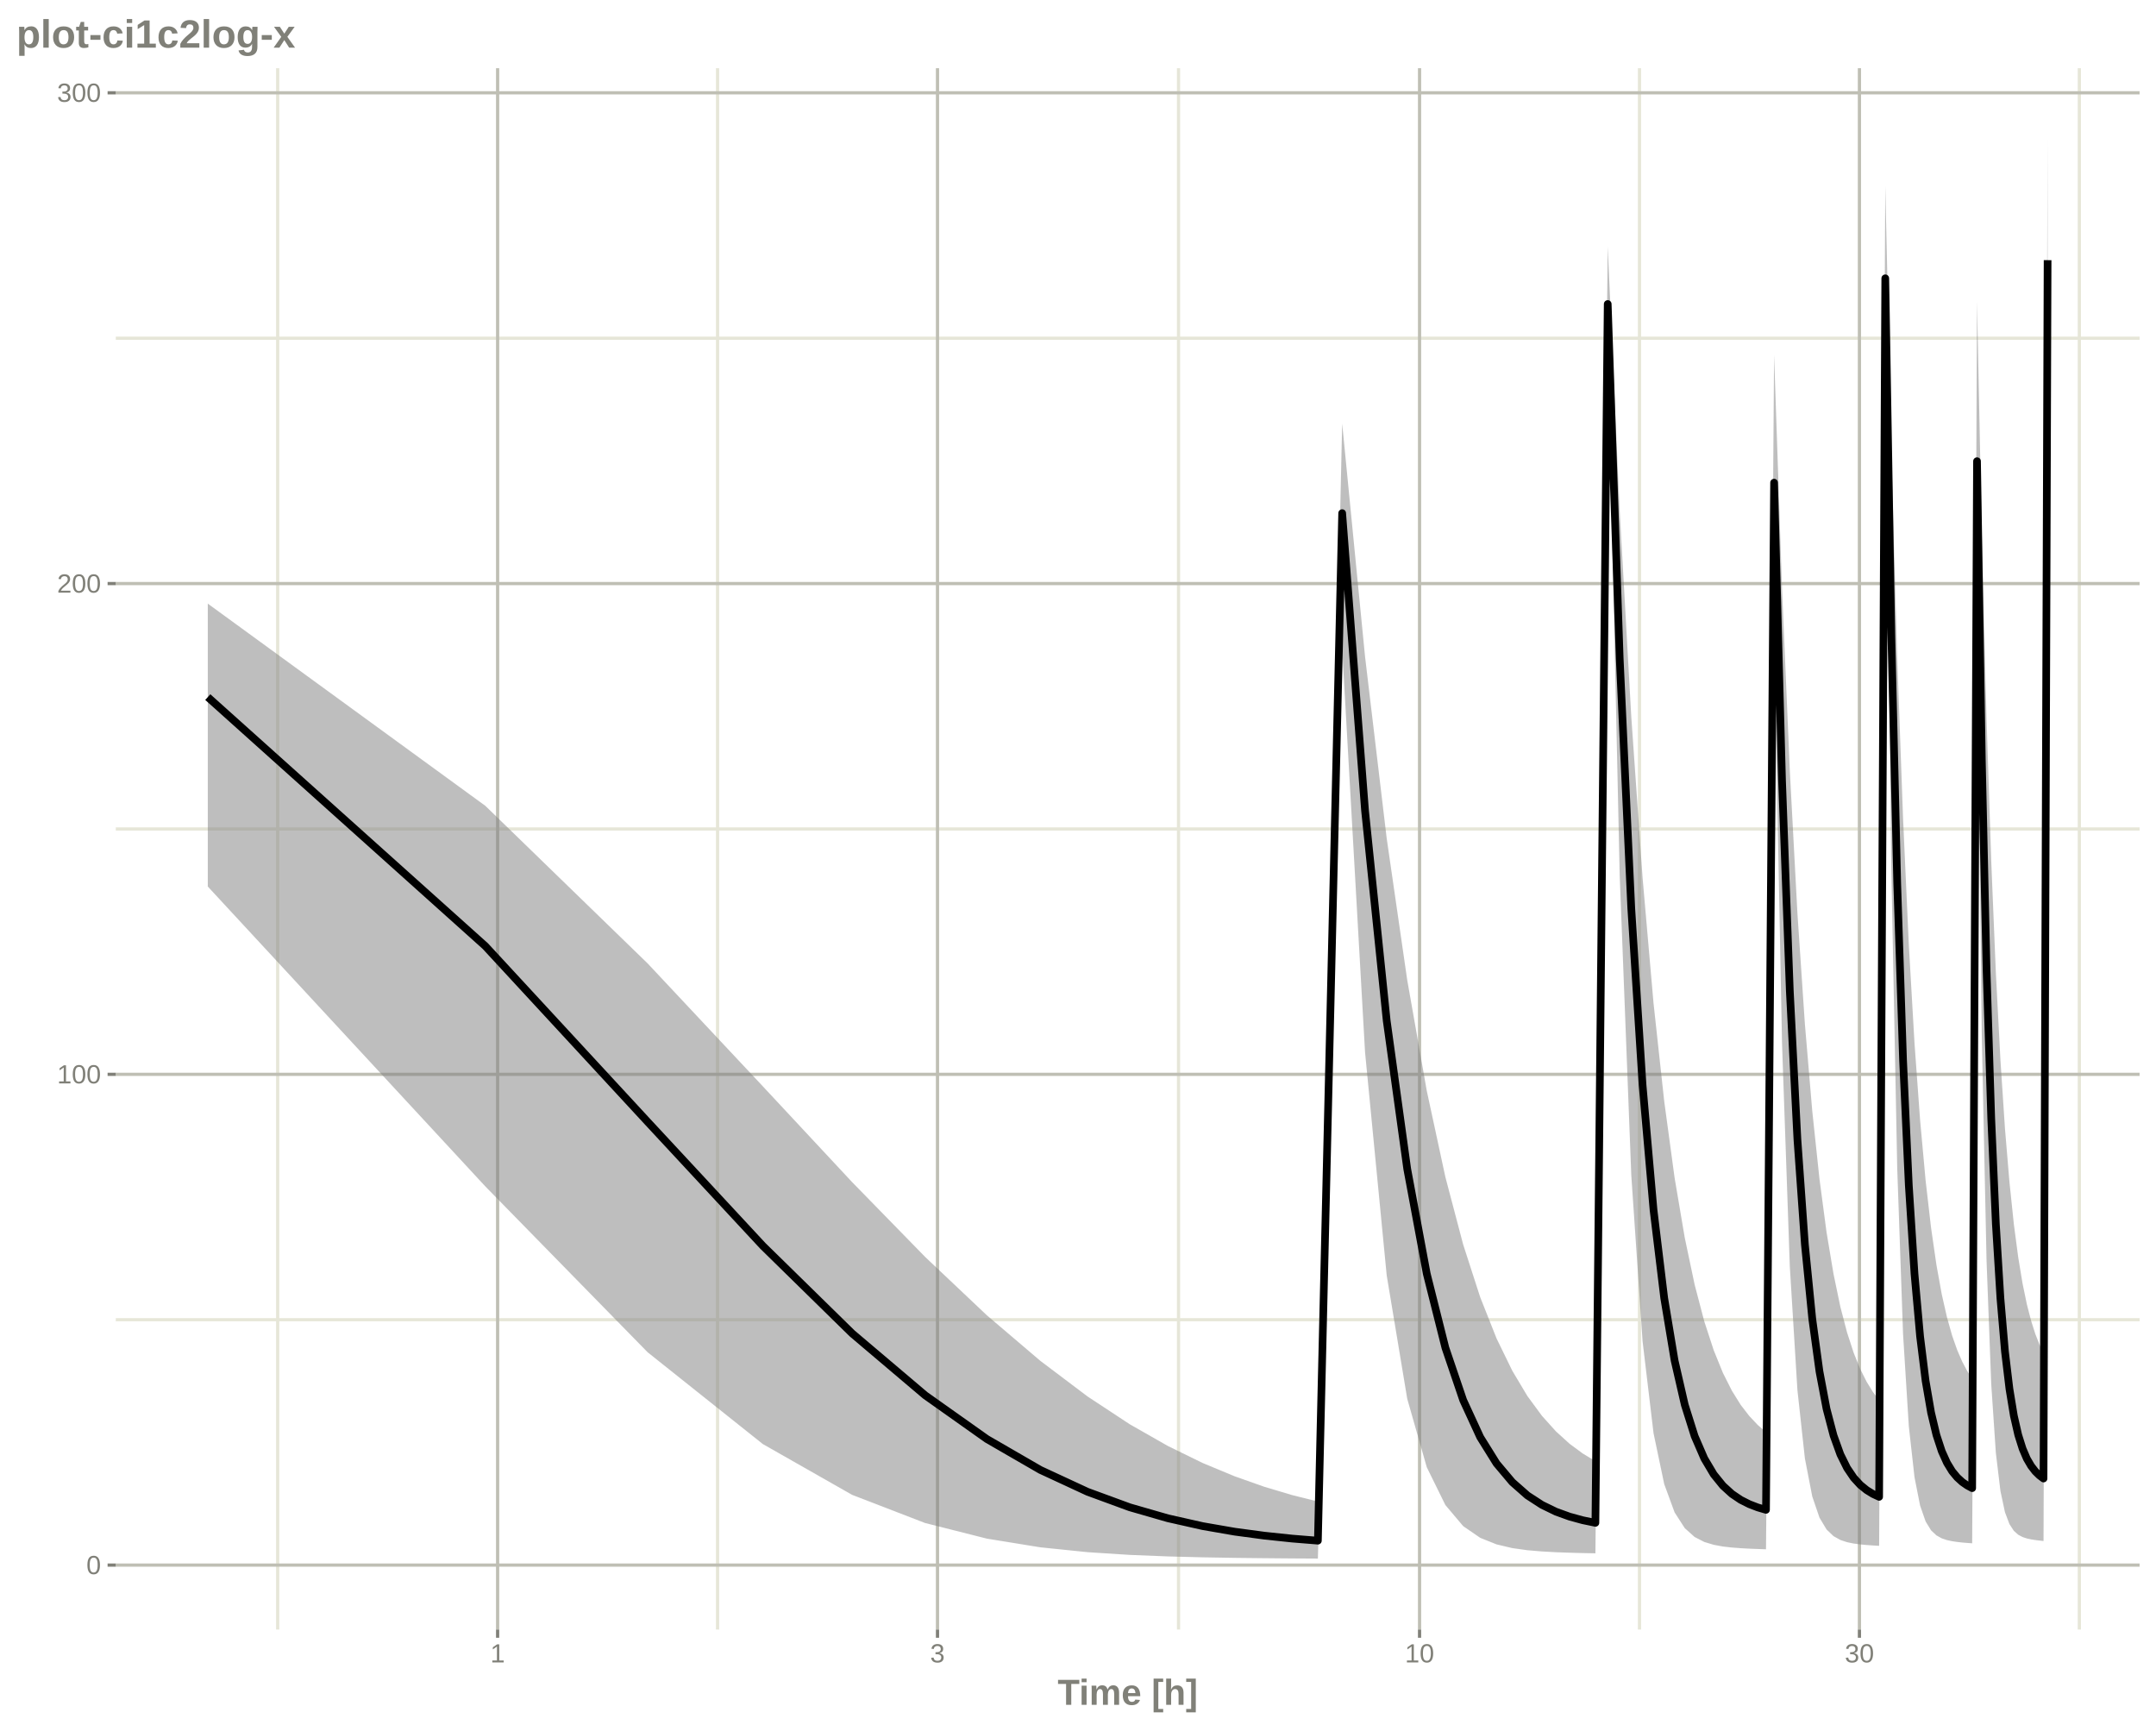
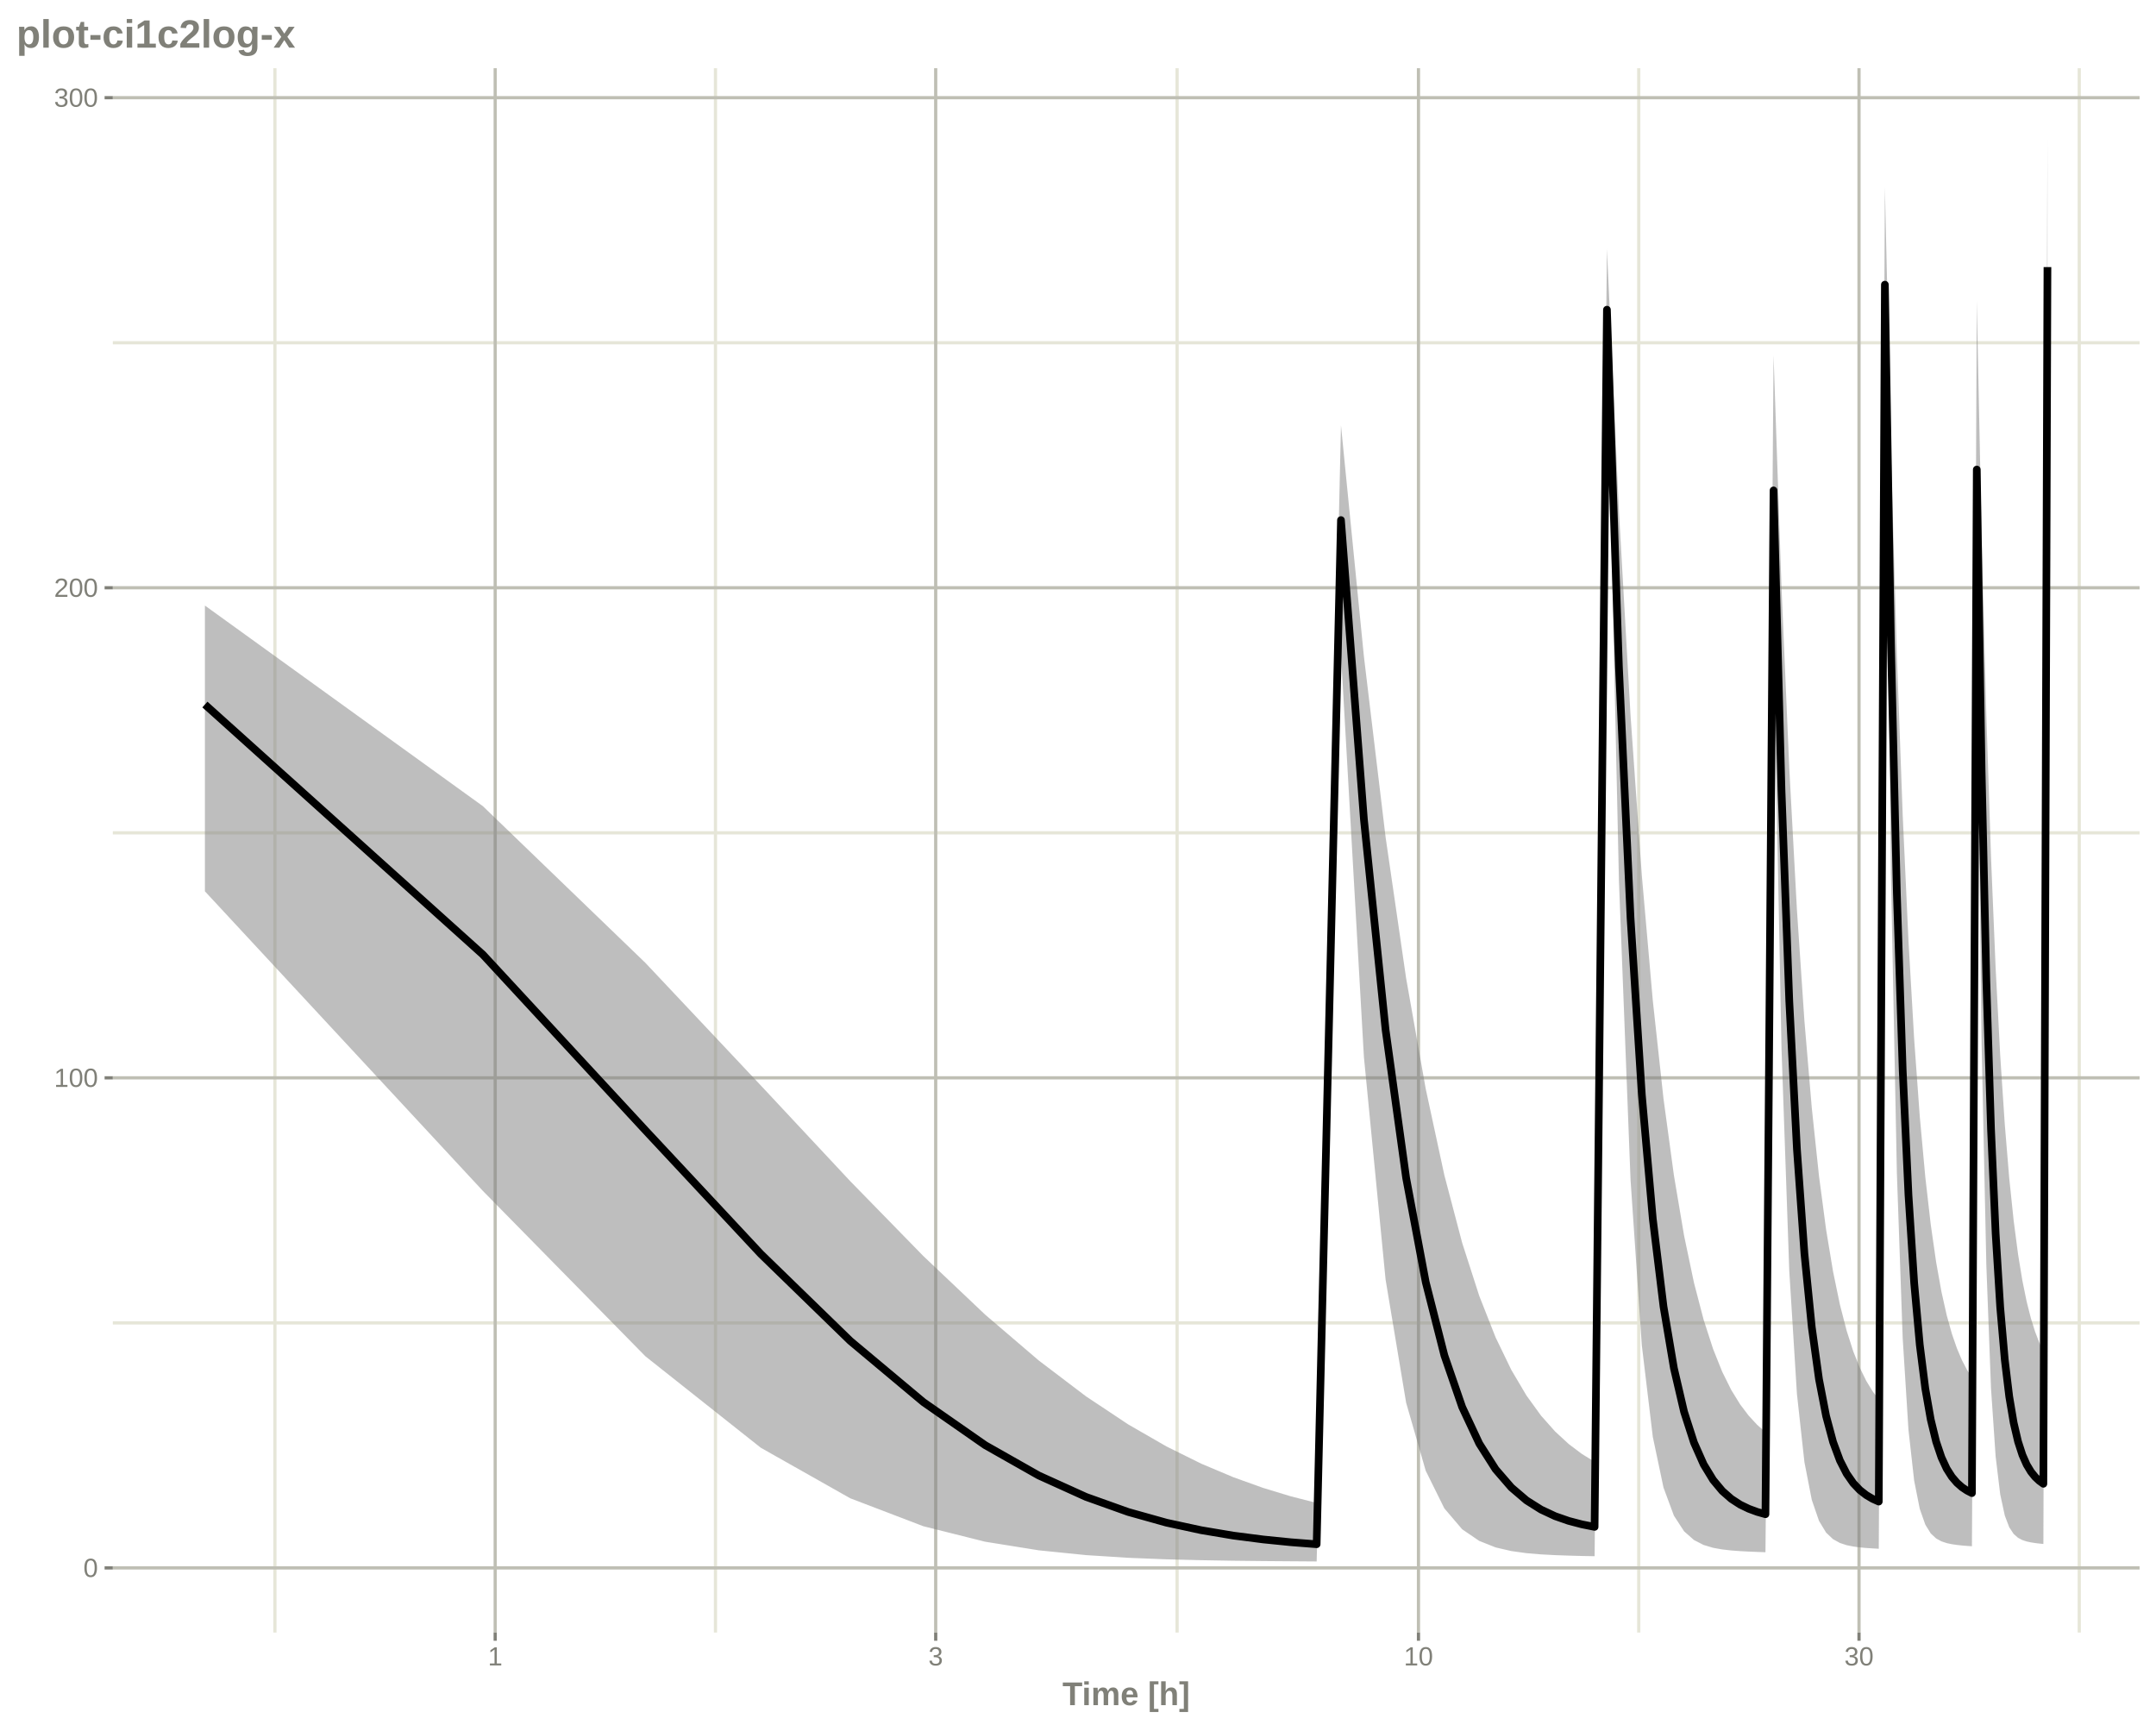
<svg xmlns="http://www.w3.org/2000/svg" viewBox="0 0 720.00 576.00">
  <defs>
    <style type="text/css">
    line, polyline, polygon, path, rect, circle {
      fill: none;
      stroke: #000000;
      stroke-linecap: round;
      stroke-linejoin: round;
      stroke-miterlimit: 10.00;
    }
  </style>
  </defs>
  <rect width="100%" height="100%" style="stroke: none; fill: #FFFFFF;" />
  <rect x="0.00" y="0.00" width="720.00" height="576.00" style="stroke-width: 1.07; stroke: #FFFFFF; fill: #FFFFFF;" />
  <defs>
-     <clipPath id="cpMzguNjd8NzE0LjUyfDU0NC4xM3wyMi43Nw==">
-       <rect x="38.67" y="22.77" width="675.85" height="521.36" />
+     <clipPath id="cpMzcuNjd8NzE0LjUyfDU0NS4xM3wyMi43Nw==">
+       <rect x="37.67" y="22.77" width="676.85" height="522.36" />
    </clipPath>
  </defs>
-   <rect x="38.67" y="22.77" width="675.85" height="521.36" style="stroke-width: 1.07; stroke: none; fill: #FFFFFF;" clip-path="url(#cpMzguNjd8NzE0LjUyfDU0NC4xM3wyMi43Nw==)" />
-   <polyline points="38.67,440.67 714.52,440.67 " style="stroke-width: 1.07; stroke: #E6E6D8; stroke-linecap: butt;" clip-path="url(#cpMzguNjd8NzE0LjUyfDU0NC4xM3wyMi43Nw==)" />
-   <polyline points="38.67,276.80 714.52,276.80 " style="stroke-width: 1.07; stroke: #E6E6D8; stroke-linecap: butt;" clip-path="url(#cpMzguNjd8NzE0LjUyfDU0NC4xM3wyMi43Nw==)" />
-   <polyline points="38.67,112.93 714.52,112.93 " style="stroke-width: 1.07; stroke: #E6E6D8; stroke-linecap: butt;" clip-path="url(#cpMzguNjd8NzE0LjUyfDU0NC4xM3wyMi43Nw==)" />
-   <polyline points="92.73,544.13 92.73,22.77 " style="stroke-width: 1.07; stroke: #E6E6D8; stroke-linecap: butt;" clip-path="url(#cpMzguNjd8NzE0LjUyfDU0NC4xM3wyMi43Nw==)" />
-   <polyline points="239.63,544.13 239.63,22.77 " style="stroke-width: 1.07; stroke: #E6E6D8; stroke-linecap: butt;" clip-path="url(#cpMzguNjd8NzE0LjUyfDU0NC4xM3wyMi43Nw==)" />
-   <polyline points="393.57,544.13 393.57,22.77 " style="stroke-width: 1.07; stroke: #E6E6D8; stroke-linecap: butt;" clip-path="url(#cpMzguNjd8NzE0LjUyfDU0NC4xM3wyMi43Nw==)" />
-   <polyline points="547.51,544.13 547.51,22.77 " style="stroke-width: 1.07; stroke: #E6E6D8; stroke-linecap: butt;" clip-path="url(#cpMzguNjd8NzE0LjUyfDU0NC4xM3wyMi43Nw==)" />
-   <polyline points="694.40,544.13 694.40,22.77 " style="stroke-width: 1.07; stroke: #E6E6D8; stroke-linecap: butt;" clip-path="url(#cpMzguNjd8NzE0LjUyfDU0NC4xM3wyMi43Nw==)" />
-   <polyline points="38.67,522.61 714.52,522.61 " style="stroke-width: 1.07; stroke: #BFBFB4; stroke-linecap: butt;" clip-path="url(#cpMzguNjd8NzE0LjUyfDU0NC4xM3wyMi43Nw==)" />
-   <polyline points="38.67,358.74 714.52,358.74 " style="stroke-width: 1.07; stroke: #BFBFB4; stroke-linecap: butt;" clip-path="url(#cpMzguNjd8NzE0LjUyfDU0NC4xM3wyMi43Nw==)" />
-   <polyline points="38.67,194.86 714.52,194.86 " style="stroke-width: 1.07; stroke: #BFBFB4; stroke-linecap: butt;" clip-path="url(#cpMzguNjd8NzE0LjUyfDU0NC4xM3wyMi43Nw==)" />
-   <polyline points="38.67,30.99 714.52,30.99 " style="stroke-width: 1.07; stroke: #BFBFB4; stroke-linecap: butt;" clip-path="url(#cpMzguNjd8NzE0LjUyfDU0NC4xM3wyMi43Nw==)" />
-   <polyline points="166.18,544.13 166.18,22.77 " style="stroke-width: 1.07; stroke: #BFBFB4; stroke-linecap: butt;" clip-path="url(#cpMzguNjd8NzE0LjUyfDU0NC4xM3wyMi43Nw==)" />
-   <polyline points="313.08,544.13 313.08,22.77 " style="stroke-width: 1.07; stroke: #BFBFB4; stroke-linecap: butt;" clip-path="url(#cpMzguNjd8NzE0LjUyfDU0NC4xM3wyMi43Nw==)" />
-   <polyline points="474.06,544.13 474.06,22.77 " style="stroke-width: 1.07; stroke: #BFBFB4; stroke-linecap: butt;" clip-path="url(#cpMzguNjd8NzE0LjUyfDU0NC4xM3wyMi43Nw==)" />
-   <polyline points="620.96,544.13 620.96,22.77 " style="stroke-width: 1.07; stroke: #BFBFB4; stroke-linecap: butt;" clip-path="url(#cpMzguNjd8NzE0LjUyfDU0NC4xM3wyMi43Nw==)" />
-   <polygon points="69.39,201.56 162.07,269.07 216.28,321.70 254.75,362.74 284.58,394.74 308.96,419.71 329.57,439.20 347.43,454.41 363.18,466.29 377.27,475.57 390.01,482.83 401.64,488.52 412.35,492.97 422.26,496.47 431.48,499.22 440.11,501.38 448.22,141.44 455.86,219.25 463.09,279.94 469.95,327.28 476.47,364.22 482.69,393.05 488.63,415.57 494.32,433.17 499.78,446.93 505.03,457.71 510.07,466.15 514.94,472.77 519.63,477.98 524.16,482.09 528.54,485.33 532.79,487.91 536.90,82.31 540.90,170.55 544.77,239.38 548.54,293.08 552.20,335.00 555.77,367.74 559.24,393.32 562.63,413.32 565.93,428.97 569.15,441.24 572.30,450.87 575.37,458.43 578.38,464.40 581.31,469.11 584.19,472.84 587.00,475.82 589.76,478.20 592.46,118.46 595.11,196.47 597.71,257.35 600.25,304.88 602.75,342.00 605.21,371.01 607.62,393.71 609.98,411.48 612.31,425.42 614.59,436.36 616.84,444.97 619.05,451.76 621.23,457.13 623.37,461.40 625.47,464.81 627.54,467.54 629.59,62.10 631.60,150.50 633.58,219.48 635.53,273.34 637.45,315.41 639.35,348.30 641.22,374.03 643.06,394.18 644.88,409.98 646.68,422.40 648.45,432.17 650.20,439.88 651.92,445.99 653.63,450.84 655.31,454.72 656.97,457.83 658.61,460.35 660.23,100.75 661.83,178.90 663.41,239.92 664.98,287.58 666.52,324.84 668.05,353.98 669.56,376.81 671.06,394.71 672.53,408.78 673.99,419.85 675.44,428.59 676.87,435.51 678.29,441.01 679.69,445.40 681.07,448.93 682.44,451.78 683.80,46.47 683.80,107.04 682.44,514.56 681.07,514.41 679.69,514.24 678.29,514.02 676.87,513.71 675.44,513.24 673.99,512.47 672.53,511.17 671.06,508.92 669.56,504.95 668.05,497.86 666.52,485.14 664.98,462.25 663.41,420.95 661.83,346.38 660.23,211.63 658.61,515.33 656.97,515.21 655.31,515.07 653.63,514.88 651.92,514.63 650.20,514.26 648.45,513.67 646.68,512.69 644.88,511.00 643.06,508.02 641.22,502.73 639.35,493.25 637.45,476.20 635.53,445.47 633.58,390.00 631.60,289.77 629.59,108.63 627.54,516.17 625.47,516.05 623.37,515.90 621.23,515.70 619.05,515.41 616.84,514.96 614.59,514.21 612.31,512.94 609.98,510.71 607.62,506.76 605.21,499.70 602.75,487.01 600.25,464.14 597.71,422.87 595.11,348.32 592.46,213.60 589.76,517.33 587.00,517.23 584.19,517.12 581.31,516.96 578.38,516.74 575.37,516.40 572.30,515.83 569.15,514.88 565.93,513.22 562.63,510.27 559.24,505.01 555.77,495.56 552.20,478.55 548.54,447.85 544.77,392.40 540.90,292.21 536.90,111.10 532.79,518.67 528.54,518.59 524.16,518.47 519.63,518.31 514.94,518.05 510.07,517.64 505.03,516.93 499.78,515.69 494.32,513.50 488.63,509.59 482.69,502.56 476.47,489.91 469.95,467.08 463.09,425.85 455.86,351.34 448.22,216.67 440.11,520.43 431.48,520.38 422.26,520.30 412.35,520.19 401.64,520.01 390.01,519.71 377.27,519.20 363.18,518.29 347.43,516.67 329.57,513.77 308.96,508.56 284.58,499.16 254.75,482.19 216.28,451.54 162.07,396.15 69.39,296.02 " style="stroke-width: 0.00; stroke: none; fill: #7F7F7F; fill-opacity: 0.50;" clip-path="url(#cpMzguNjd8NzE0LjUyfDU0NC4xM3wyMi43Nw==)" />
-   <polyline points="69.39,201.56 162.07,269.07 216.28,321.70 254.75,362.74 284.58,394.74 308.96,419.71 329.57,439.20 347.43,454.41 363.18,466.29 377.27,475.57 390.01,482.83 401.64,488.52 412.35,492.97 422.26,496.47 431.48,499.22 440.11,501.38 448.22,141.44 455.86,219.25 463.09,279.94 469.95,327.28 476.47,364.22 482.69,393.05 488.63,415.57 494.32,433.17 499.78,446.93 505.03,457.71 510.07,466.15 514.94,472.77 519.63,477.98 524.16,482.09 528.54,485.33 532.79,487.91 536.90,82.31 540.90,170.55 544.77,239.38 548.54,293.08 552.20,335.00 555.77,367.74 559.24,393.32 562.63,413.32 565.93,428.97 569.15,441.24 572.30,450.87 575.37,458.43 578.38,464.40 581.31,469.11 584.19,472.84 587.00,475.82 589.76,478.20 592.46,118.46 595.11,196.47 597.71,257.35 600.25,304.88 602.75,342.00 605.21,371.01 607.62,393.71 609.98,411.48 612.31,425.42 614.59,436.36 616.84,444.97 619.05,451.76 621.23,457.13 623.37,461.40 625.47,464.81 627.54,467.54 629.59,62.10 631.60,150.50 633.58,219.48 635.53,273.34 637.45,315.41 639.35,348.30 641.22,374.03 643.06,394.18 644.88,409.98 646.68,422.40 648.45,432.17 650.20,439.88 651.92,445.99 653.63,450.84 655.31,454.72 656.97,457.83 658.61,460.35 660.23,100.75 661.83,178.90 663.41,239.92 664.98,287.58 666.52,324.84 668.05,353.98 669.56,376.81 671.06,394.71 672.53,408.78 673.99,419.85 675.44,428.59 676.87,435.51 678.29,441.01 679.69,445.40 681.07,448.93 682.44,451.78 683.80,46.47 " style="stroke-width: 1.07; stroke: none;" clip-path="url(#cpMzguNjd8NzE0LjUyfDU0NC4xM3wyMi43Nw==)" />
-   <polyline points="683.80,107.04 682.44,514.56 681.07,514.41 679.69,514.24 678.29,514.02 676.87,513.71 675.44,513.24 673.99,512.47 672.53,511.17 671.06,508.92 669.56,504.95 668.05,497.86 666.52,485.14 664.98,462.25 663.41,420.95 661.83,346.38 660.23,211.63 658.61,515.33 656.97,515.21 655.31,515.07 653.63,514.88 651.92,514.63 650.20,514.26 648.45,513.67 646.68,512.69 644.88,511.00 643.06,508.02 641.22,502.73 639.35,493.25 637.45,476.20 635.53,445.47 633.58,390.00 631.60,289.77 629.59,108.63 627.54,516.17 625.47,516.05 623.37,515.90 621.23,515.70 619.05,515.41 616.84,514.96 614.59,514.21 612.31,512.94 609.98,510.71 607.62,506.76 605.21,499.70 602.75,487.01 600.25,464.14 597.71,422.87 595.11,348.32 592.46,213.60 589.76,517.33 587.00,517.23 584.19,517.12 581.31,516.96 578.38,516.74 575.37,516.40 572.30,515.83 569.15,514.88 565.93,513.22 562.63,510.27 559.24,505.01 555.77,495.56 552.20,478.55 548.54,447.85 544.77,392.40 540.90,292.21 536.90,111.10 532.79,518.67 528.54,518.59 524.16,518.47 519.63,518.31 514.94,518.05 510.07,517.64 505.03,516.93 499.78,515.69 494.32,513.50 488.63,509.59 482.69,502.56 476.47,489.91 469.95,467.08 463.09,425.85 455.86,351.34 448.22,216.67 440.11,520.43 431.48,520.38 422.26,520.30 412.35,520.19 401.64,520.01 390.01,519.71 377.27,519.20 363.18,518.29 347.43,516.67 329.57,513.77 308.96,508.56 284.58,499.16 254.75,482.19 216.28,451.54 162.07,396.15 69.39,296.02 " style="stroke-width: 1.07; stroke: none;" clip-path="url(#cpMzguNjd8NzE0LjUyfDU0NC4xM3wyMi43Nw==)" />
-   <polyline points="69.39,232.77 162.07,315.91 216.28,374.59 254.75,416.01 284.58,445.25 308.96,465.91 329.57,480.51 347.43,490.83 363.18,498.13 377.27,503.30 390.01,506.97 401.64,509.59 412.35,511.45 422.26,512.78 431.48,513.75 440.11,514.45 448.22,171.34 455.86,270.68 463.09,340.82 469.95,390.34 476.47,425.32 482.69,450.04 488.63,467.53 494.32,479.90 499.78,488.67 505.03,494.90 510.07,499.34 514.94,502.50 519.63,504.78 524.16,506.42 528.54,507.62 532.79,508.50 536.90,101.51 540.90,219.82 544.77,303.35 548.54,362.34 552.20,404.02 555.77,433.48 559.24,454.32 562.63,469.08 565.93,479.56 569.15,487.00 572.30,492.31 575.37,496.10 578.38,498.84 581.31,500.82 584.19,502.27 587.00,503.35 589.76,504.16 592.46,161.16 595.11,260.62 597.71,330.86 600.25,380.48 602.75,415.57 605.21,440.39 607.62,457.98 609.98,470.46 612.31,479.33 614.59,485.65 616.84,490.19 619.05,493.45 621.23,495.82 623.37,497.56 625.47,498.85 627.54,499.82 629.59,92.93 631.60,211.32 633.58,294.94 635.53,354.02 637.45,395.79 639.35,425.33 641.22,446.26 643.06,461.11 644.88,471.67 646.68,479.19 648.45,484.58 650.20,488.46 651.92,491.28 653.63,493.34 655.31,494.87 656.97,496.02 658.61,496.91 660.23,153.99 661.83,253.52 663.41,323.83 664.98,373.54 666.52,408.70 668.05,433.59 669.56,451.25 671.06,463.80 672.53,472.74 673.99,479.13 675.44,483.73 676.87,487.07 678.29,489.50 679.69,491.31 681.07,492.66 682.44,493.70 683.80,86.87 " style="stroke-width: 2.56; stroke-linecap: butt;" clip-path="url(#cpMzguNjd8NzE0LjUyfDU0NC4xM3wyMi43Nw==)" />
+   <rect x="37.67" y="22.77" width="676.85" height="522.36" style="stroke-width: 1.07; stroke: none; fill: #FFFFFF;" clip-path="url(#cpMzcuNjd8NzE0LjUyfDU0NS4xM3wyMi43Nw==)" />
+   <polyline points="37.67,441.73 714.52,441.73 " style="stroke-width: 1.07; stroke: #E6E6D8; stroke-linecap: butt;" clip-path="url(#cpMzcuNjd8NzE0LjUyfDU0NS4xM3wyMi43Nw==)" />
+   <polyline points="37.67,278.09 714.52,278.09 " style="stroke-width: 1.07; stroke: #E6E6D8; stroke-linecap: butt;" clip-path="url(#cpMzcuNjd8NzE0LjUyfDU0NS4xM3wyMi43Nw==)" />
+   <polyline points="37.67,114.45 714.52,114.45 " style="stroke-width: 1.07; stroke: #E6E6D8; stroke-linecap: butt;" clip-path="url(#cpMzcuNjd8NzE0LjUyfDU0NS4xM3wyMi43Nw==)" />
+   <polyline points="91.81,545.13 91.81,22.77 " style="stroke-width: 1.07; stroke: #E6E6D8; stroke-linecap: butt;" clip-path="url(#cpMzcuNjd8NzE0LjUyfDU0NS4xM3wyMi43Nw==)" />
+   <polyline points="238.93,545.13 238.93,22.77 " style="stroke-width: 1.07; stroke: #E6E6D8; stroke-linecap: butt;" clip-path="url(#cpMzcuNjd8NzE0LjUyfDU0NS4xM3wyMi43Nw==)" />
+   <polyline points="393.09,545.13 393.09,22.77 " style="stroke-width: 1.07; stroke: #E6E6D8; stroke-linecap: butt;" clip-path="url(#cpMzcuNjd8NzE0LjUyfDU0NS4xM3wyMi43Nw==)" />
+   <polyline points="547.26,545.13 547.26,22.77 " style="stroke-width: 1.07; stroke: #E6E6D8; stroke-linecap: butt;" clip-path="url(#cpMzcuNjd8NzE0LjUyfDU0NS4xM3wyMi43Nw==)" />
+   <polyline points="694.37,545.13 694.37,22.77 " style="stroke-width: 1.07; stroke: #E6E6D8; stroke-linecap: butt;" clip-path="url(#cpMzcuNjd8NzE0LjUyfDU0NS4xM3wyMi43Nw==)" />
+   <polyline points="37.67,523.55 714.52,523.55 " style="stroke-width: 1.07; stroke: #BFBFB4; stroke-linecap: butt;" clip-path="url(#cpMzcuNjd8NzE0LjUyfDU0NS4xM3wyMi43Nw==)" />
+   <polyline points="37.67,359.91 714.52,359.91 " style="stroke-width: 1.07; stroke: #BFBFB4; stroke-linecap: butt;" clip-path="url(#cpMzcuNjd8NzE0LjUyfDU0NS4xM3wyMi43Nw==)" />
+   <polyline points="37.67,196.27 714.52,196.27 " style="stroke-width: 1.07; stroke: #BFBFB4; stroke-linecap: butt;" clip-path="url(#cpMzcuNjd8NzE0LjUyfDU0NS4xM3wyMi43Nw==)" />
+   <polyline points="37.67,32.62 714.52,32.62 " style="stroke-width: 1.07; stroke: #BFBFB4; stroke-linecap: butt;" clip-path="url(#cpMzcuNjd8NzE0LjUyfDU0NS4xM3wyMi43Nw==)" />
+   <polyline points="165.37,545.13 165.37,22.77 " style="stroke-width: 1.07; stroke: #BFBFB4; stroke-linecap: butt;" clip-path="url(#cpMzcuNjd8NzE0LjUyfDU0NS4xM3wyMi43Nw==)" />
+   <polyline points="312.48,545.13 312.48,22.77 " style="stroke-width: 1.07; stroke: #BFBFB4; stroke-linecap: butt;" clip-path="url(#cpMzcuNjd8NzE0LjUyfDU0NS4xM3wyMi43Nw==)" />
+   <polyline points="473.70,545.13 473.70,22.77 " style="stroke-width: 1.07; stroke: #BFBFB4; stroke-linecap: butt;" clip-path="url(#cpMzcuNjd8NzE0LjUyfDU0NS4xM3wyMi43Nw==)" />
+   <polyline points="620.82,545.13 620.82,22.77 " style="stroke-width: 1.07; stroke: #BFBFB4; stroke-linecap: butt;" clip-path="url(#cpMzcuNjd8NzE0LjUyfDU0NS4xM3wyMi43Nw==)" />
+   <polygon points="68.43,202.20 161.25,269.18 215.55,321.53 254.07,362.44 283.95,394.42 308.36,419.42 329.00,438.98 346.89,454.28 362.66,466.25 376.77,475.63 389.53,482.98 401.18,488.75 411.90,493.27 421.82,496.83 431.06,499.64 439.70,501.85 447.82,142.03 455.48,219.20 462.72,279.52 469.58,326.68 476.12,363.57 482.35,392.43 488.30,415.02 494.00,432.71 499.46,446.57 504.72,457.45 509.77,465.99 514.64,472.71 519.34,478.00 523.88,482.18 528.27,485.49 532.52,488.11 536.64,83.14 540.64,170.54 544.52,238.88 548.29,292.32 551.96,334.14 555.53,366.87 559.01,392.50 562.40,412.58 565.71,428.34 568.94,440.71 572.09,450.44 575.16,458.10 578.17,464.15 581.12,468.94 584.00,472.74 586.82,475.78 589.58,478.21 592.28,118.60 594.93,195.97 597.53,256.48 600.09,303.83 602.59,340.91 605.05,369.95 607.46,392.72 609.83,410.59 612.16,424.62 614.45,435.67 616.70,444.38 618.91,451.27 621.09,456.72 623.23,461.07 625.34,464.54 627.42,467.33 629.46,62.51 631.47,150.07 633.46,218.57 635.41,272.17 637.34,314.14 639.24,347.02 641.11,372.80 642.96,393.04 644.78,408.94 646.58,421.46 648.35,431.34 650.10,439.15 651.83,445.35 653.54,450.28 655.22,454.23 656.88,457.40 658.53,459.97 660.15,100.50 661.75,178.01 663.34,238.66 664.90,286.15 666.45,323.36 667.98,352.54 669.50,375.44 670.99,393.44 672.47,407.61 673.93,418.79 675.38,427.63 676.81,434.64 678.23,440.23 679.63,444.69 681.02,448.29 682.39,451.20 683.75,46.52 683.75,108.61 682.39,515.55 681.02,515.41 679.63,515.24 678.23,515.02 676.81,514.72 675.38,514.25 673.93,513.49 672.47,512.21 670.99,509.98 669.50,506.04 667.98,499.01 666.45,486.37 664.90,463.58 663.34,422.42 661.75,347.98 660.15,213.28 658.53,516.32 656.88,516.20 655.22,516.06 653.54,515.88 651.83,515.63 650.10,515.26 648.35,514.68 646.58,513.71 644.78,512.04 642.96,509.09 641.11,503.84 639.24,494.43 637.34,477.47 635.41,446.87 633.46,391.53 631.47,291.42 629.46,110.19 627.42,517.15 625.34,517.03 623.23,516.89 621.09,516.69 618.91,516.40 616.70,515.96 614.45,515.22 612.16,513.96 609.83,511.76 607.46,507.84 605.05,500.83 602.59,488.22 600.09,465.46 597.53,424.32 594.93,349.91 592.28,215.23 589.58,518.31 586.82,518.21 584.00,518.09 581.12,517.94 578.17,517.72 575.16,517.38 572.09,516.83 568.94,515.89 565.71,514.24 562.40,511.32 559.01,506.11 555.53,496.72 551.96,479.80 548.29,449.22 544.52,393.92 540.64,293.84 536.64,112.64 532.52,519.64 528.27,519.56 523.88,519.44 519.34,519.28 514.64,519.03 509.77,518.62 504.72,517.92 499.46,516.70 494.00,514.53 488.30,510.65 482.35,503.68 476.12,491.10 469.58,468.38 462.72,427.28 455.48,352.91 447.82,218.28 439.70,521.39 431.06,521.33 421.82,521.26 411.90,521.15 401.18,520.97 389.53,520.68 376.77,520.17 362.66,519.27 346.89,517.67 329.00,514.80 308.36,509.63 283.95,500.30 254.07,483.42 215.55,452.90 161.25,397.65 68.43,297.62 " style="stroke-width: 0.00; stroke: none; fill: #7F7F7F; fill-opacity: 0.50;" clip-path="url(#cpMzcuNjd8NzE0LjUyfDU0NS4xM3wyMi43Nw==)" />
+   <polyline points="68.43,202.20 161.25,269.18 215.55,321.53 254.07,362.44 283.95,394.42 308.36,419.42 329.00,438.98 346.89,454.28 362.66,466.25 376.77,475.63 389.53,482.98 401.18,488.75 411.90,493.27 421.82,496.83 431.06,499.64 439.70,501.85 447.82,142.03 455.48,219.20 462.72,279.52 469.58,326.68 476.12,363.57 482.35,392.43 488.30,415.02 494.00,432.71 499.46,446.57 504.72,457.45 509.77,465.99 514.64,472.71 519.34,478.00 523.88,482.18 528.27,485.49 532.52,488.11 536.64,83.14 540.64,170.54 544.52,238.88 548.29,292.32 551.96,334.14 555.53,366.87 559.01,392.50 562.40,412.58 565.71,428.34 568.94,440.71 572.09,450.44 575.16,458.10 578.17,464.15 581.12,468.94 584.00,472.74 586.82,475.78 589.58,478.21 592.28,118.60 594.93,195.97 597.53,256.48 600.09,303.83 602.59,340.91 605.05,369.95 607.46,392.72 609.83,410.59 612.16,424.62 614.45,435.67 616.70,444.38 618.91,451.27 621.09,456.72 623.23,461.07 625.34,464.54 627.42,467.33 629.46,62.51 631.47,150.07 633.46,218.57 635.41,272.17 637.34,314.14 639.24,347.02 641.11,372.80 642.96,393.04 644.78,408.94 646.58,421.46 648.35,431.34 650.10,439.15 651.83,445.35 653.54,450.28 655.22,454.23 656.88,457.40 658.53,459.97 660.15,100.50 661.75,178.01 663.34,238.66 664.90,286.15 666.45,323.36 667.98,352.54 669.50,375.44 670.99,393.44 672.47,407.61 673.93,418.79 675.38,427.63 676.81,434.64 678.23,440.23 679.63,444.69 681.02,448.29 682.39,451.20 683.75,46.52 " style="stroke-width: 1.07; stroke: none;" clip-path="url(#cpMzcuNjd8NzE0LjUyfDU0NS4xM3wyMi43Nw==)" />
+   <polyline points="683.75,108.61 682.39,515.55 681.02,515.41 679.63,515.24 678.23,515.02 676.81,514.72 675.38,514.25 673.93,513.49 672.47,512.21 670.99,509.98 669.50,506.04 667.98,499.01 666.45,486.37 664.90,463.58 663.34,422.42 661.75,347.98 660.15,213.28 658.53,516.32 656.88,516.20 655.22,516.06 653.54,515.88 651.83,515.63 650.10,515.26 648.35,514.68 646.58,513.71 644.78,512.04 642.96,509.09 641.11,503.84 639.24,494.43 637.34,477.47 635.41,446.87 633.46,391.53 631.47,291.42 629.46,110.19 627.42,517.15 625.34,517.03 623.23,516.89 621.09,516.69 618.91,516.40 616.70,515.96 614.45,515.22 612.16,513.96 609.83,511.76 607.46,507.84 605.05,500.83 602.59,488.22 600.09,465.46 597.53,424.32 594.93,349.91 592.28,215.23 589.58,518.31 586.82,518.21 584.00,518.09 581.12,517.94 578.17,517.72 575.16,517.38 572.09,516.83 568.94,515.89 565.71,514.24 562.40,511.32 559.01,506.11 555.53,496.72 551.96,479.80 548.29,449.22 544.52,393.92 540.64,293.84 536.64,112.64 532.52,519.64 528.27,519.56 523.88,519.44 519.34,519.28 514.64,519.03 509.77,518.62 504.72,517.92 499.46,516.70 494.00,514.53 488.30,510.65 482.35,503.68 476.12,491.10 469.58,468.38 462.72,427.28 455.48,352.91 447.82,218.28 439.70,521.39 431.06,521.33 421.82,521.26 411.90,521.15 401.18,520.97 389.53,520.68 376.77,520.17 362.66,519.27 346.89,517.67 329.00,514.80 308.36,509.63 283.95,500.30 254.07,483.42 215.55,452.90 161.25,397.65 68.43,297.62 " style="stroke-width: 1.07; stroke: none;" clip-path="url(#cpMzcuNjd8NzE0LjUyfDU0NS4xM3wyMi43Nw==)" />
+   <polyline points="68.43,235.25 161.25,318.74 215.55,377.44 254.07,418.71 283.95,447.75 308.36,468.18 329.00,482.56 346.89,492.69 362.66,499.83 376.77,504.87 389.53,508.44 401.18,510.96 411.90,512.76 421.82,514.04 431.06,514.97 439.70,515.64 447.82,173.66 455.48,273.60 462.72,343.88 469.58,393.32 476.12,428.10 482.35,452.59 488.30,469.85 494.00,482.02 499.46,490.61 504.72,496.69 509.77,501.00 514.64,504.07 519.34,506.27 523.88,507.85 528.27,509.00 532.52,509.85 536.64,103.41 540.64,222.65 544.52,306.52 548.29,365.52 551.96,407.04 555.53,436.28 559.01,456.89 562.40,471.43 565.71,481.71 568.94,488.99 572.09,494.16 575.16,497.85 578.17,500.49 581.12,502.41 584.00,503.80 586.82,504.84 589.58,505.62 592.28,163.75 594.93,263.79 597.53,334.18 600.09,383.72 602.59,418.61 605.05,443.20 607.46,460.55 609.83,472.82 612.16,481.51 614.45,487.69 616.70,492.09 618.91,495.26 621.09,497.55 623.23,499.22 625.34,500.47 627.42,501.40 629.46,95.05 631.47,214.39 633.46,298.34 635.41,357.42 637.34,399.03 639.24,428.36 641.11,449.05 642.96,463.68 644.78,474.04 646.58,481.40 648.35,486.65 650.10,490.42 651.83,493.14 653.54,495.13 655.22,496.61 656.88,497.72 658.53,498.57 660.15,156.78 661.75,256.90 663.34,327.36 664.90,376.97 666.45,411.93 667.98,436.59 669.50,454.02 670.99,466.35 672.47,475.11 673.93,481.36 675.38,485.83 676.81,489.06 678.23,491.42 679.63,493.16 681.02,494.46 682.39,495.46 683.75,89.18 " style="stroke-width: 2.56; stroke-linecap: butt;" clip-path="url(#cpMzcuNjd8NzE0LjUyfDU0NS4xM3wyMi43Nw==)" />
  <defs>
    <clipPath id="cpMC4wMHw3MjAuMDB8NTc2LjAwfDAuMDA=">
      <rect x="0.00" y="0.00" width="720.00" height="576.00" />
    </clipPath>
  </defs>
  <g clip-path="url(#cpMC4wMHw3MjAuMDB8NTc2LjAwfDAuMDA=)">
-     <text x="28.84" y="525.63" style="font-size: 8.80px; fill: #808078; font-family: Liberation Sans;" textLength="4.89px" lengthAdjust="spacingAndGlyphs">0</text>
+     <text x="27.84" y="526.57" style="font-size: 8.80px; fill: #808078; font-family: Liberation Sans;" textLength="4.89px" lengthAdjust="spacingAndGlyphs">0</text>
  </g>
  <g clip-path="url(#cpMC4wMHw3MjAuMDB8NTc2LjAwfDAuMDA=)">
-     <text x="19.06" y="361.76" style="font-size: 8.80px; fill: #808078; font-family: Liberation Sans;" textLength="14.67px" lengthAdjust="spacingAndGlyphs">100</text>
+     <text x="18.06" y="362.93" style="font-size: 8.80px; fill: #808078; font-family: Liberation Sans;" textLength="14.67px" lengthAdjust="spacingAndGlyphs">100</text>
  </g>
  <g clip-path="url(#cpMC4wMHw3MjAuMDB8NTc2LjAwfDAuMDA=)">
-     <text x="19.06" y="197.89" style="font-size: 8.80px; fill: #808078; font-family: Liberation Sans;" textLength="14.67px" lengthAdjust="spacingAndGlyphs">200</text>
+     <text x="18.06" y="199.29" style="font-size: 8.80px; fill: #808078; font-family: Liberation Sans;" textLength="14.67px" lengthAdjust="spacingAndGlyphs">200</text>
  </g>
  <g clip-path="url(#cpMC4wMHw3MjAuMDB8NTc2LjAwfDAuMDA=)">
-     <text x="19.06" y="34.01" style="font-size: 8.80px; fill: #808078; font-family: Liberation Sans;" textLength="14.67px" lengthAdjust="spacingAndGlyphs">300</text>
+     <text x="18.06" y="35.65" style="font-size: 8.80px; fill: #808078; font-family: Liberation Sans;" textLength="14.67px" lengthAdjust="spacingAndGlyphs">300</text>
  </g>
-   <polyline points="35.93,522.61 38.67,522.61 " style="stroke-width: 1.07; stroke: #808078; stroke-linecap: butt;" clip-path="url(#cpMC4wMHw3MjAuMDB8NTc2LjAwfDAuMDA=)" />
-   <polyline points="35.93,358.74 38.67,358.74 " style="stroke-width: 1.07; stroke: #808078; stroke-linecap: butt;" clip-path="url(#cpMC4wMHw3MjAuMDB8NTc2LjAwfDAuMDA=)" />
-   <polyline points="35.93,194.86 38.67,194.86 " style="stroke-width: 1.07; stroke: #808078; stroke-linecap: butt;" clip-path="url(#cpMC4wMHw3MjAuMDB8NTc2LjAwfDAuMDA=)" />
-   <polyline points="35.93,30.99 38.67,30.99 " style="stroke-width: 1.07; stroke: #808078; stroke-linecap: butt;" clip-path="url(#cpMC4wMHw3MjAuMDB8NTc2LjAwfDAuMDA=)" />
-   <polyline points="166.18,546.87 166.18,544.13 " style="stroke-width: 1.07; stroke: #808078; stroke-linecap: butt;" clip-path="url(#cpMC4wMHw3MjAuMDB8NTc2LjAwfDAuMDA=)" />
-   <polyline points="313.08,546.87 313.08,544.13 " style="stroke-width: 1.07; stroke: #808078; stroke-linecap: butt;" clip-path="url(#cpMC4wMHw3MjAuMDB8NTc2LjAwfDAuMDA=)" />
-   <polyline points="474.06,546.87 474.06,544.13 " style="stroke-width: 1.07; stroke: #808078; stroke-linecap: butt;" clip-path="url(#cpMC4wMHw3MjAuMDB8NTc2LjAwfDAuMDA=)" />
-   <polyline points="620.96,546.87 620.96,544.13 " style="stroke-width: 1.07; stroke: #808078; stroke-linecap: butt;" clip-path="url(#cpMC4wMHw3MjAuMDB8NTc2LjAwfDAuMDA=)" />
+   <polyline points="34.93,523.55 37.67,523.55 " style="stroke-width: 1.07; stroke: #808078; stroke-linecap: butt;" clip-path="url(#cpMC4wMHw3MjAuMDB8NTc2LjAwfDAuMDA=)" />
+   <polyline points="34.93,359.91 37.67,359.91 " style="stroke-width: 1.07; stroke: #808078; stroke-linecap: butt;" clip-path="url(#cpMC4wMHw3MjAuMDB8NTc2LjAwfDAuMDA=)" />
+   <polyline points="34.93,196.27 37.67,196.27 " style="stroke-width: 1.07; stroke: #808078; stroke-linecap: butt;" clip-path="url(#cpMC4wMHw3MjAuMDB8NTc2LjAwfDAuMDA=)" />
+   <polyline points="34.93,32.62 37.67,32.62 " style="stroke-width: 1.07; stroke: #808078; stroke-linecap: butt;" clip-path="url(#cpMC4wMHw3MjAuMDB8NTc2LjAwfDAuMDA=)" />
+   <polyline points="165.37,547.87 165.37,545.13 " style="stroke-width: 1.07; stroke: #808078; stroke-linecap: butt;" clip-path="url(#cpMC4wMHw3MjAuMDB8NTc2LjAwfDAuMDA=)" />
+   <polyline points="312.48,547.87 312.48,545.13 " style="stroke-width: 1.07; stroke: #808078; stroke-linecap: butt;" clip-path="url(#cpMC4wMHw3MjAuMDB8NTc2LjAwfDAuMDA=)" />
+   <polyline points="473.70,547.87 473.70,545.13 " style="stroke-width: 1.07; stroke: #808078; stroke-linecap: butt;" clip-path="url(#cpMC4wMHw3MjAuMDB8NTc2LjAwfDAuMDA=)" />
+   <polyline points="620.82,547.87 620.82,545.13 " style="stroke-width: 1.07; stroke: #808078; stroke-linecap: butt;" clip-path="url(#cpMC4wMHw3MjAuMDB8NTc2LjAwfDAuMDA=)" />
  <g clip-path="url(#cpMC4wMHw3MjAuMDB8NTc2LjAwfDAuMDA=)">
-     <text x="163.74" y="555.11" style="font-size: 8.80px; fill: #808078; font-family: Liberation Sans;" textLength="4.89px" lengthAdjust="spacingAndGlyphs">1</text>
+     <text x="162.93" y="556.11" style="font-size: 8.80px; fill: #808078; font-family: Liberation Sans;" textLength="4.89px" lengthAdjust="spacingAndGlyphs">1</text>
  </g>
  <g clip-path="url(#cpMC4wMHw3MjAuMDB8NTc2LjAwfDAuMDA=)">
-     <text x="310.63" y="555.11" style="font-size: 8.80px; fill: #808078; font-family: Liberation Sans;" textLength="4.89px" lengthAdjust="spacingAndGlyphs">3</text>
+     <text x="310.04" y="556.11" style="font-size: 8.80px; fill: #808078; font-family: Liberation Sans;" textLength="4.89px" lengthAdjust="spacingAndGlyphs">3</text>
  </g>
  <g clip-path="url(#cpMC4wMHw3MjAuMDB8NTc2LjAwfDAuMDA=)">
-     <text x="469.17" y="555.11" style="font-size: 8.80px; fill: #808078; font-family: Liberation Sans;" textLength="9.78px" lengthAdjust="spacingAndGlyphs">10</text>
+     <text x="468.81" y="556.11" style="font-size: 8.80px; fill: #808078; font-family: Liberation Sans;" textLength="9.78px" lengthAdjust="spacingAndGlyphs">10</text>
  </g>
  <g clip-path="url(#cpMC4wMHw3MjAuMDB8NTc2LjAwfDAuMDA=)">
-     <text x="616.07" y="555.11" style="font-size: 8.80px; fill: #808078; font-family: Liberation Sans;" textLength="9.78px" lengthAdjust="spacingAndGlyphs">30</text>
+     <text x="615.93" y="556.11" style="font-size: 8.80px; fill: #808078; font-family: Liberation Sans;" textLength="9.78px" lengthAdjust="spacingAndGlyphs">30</text>
  </g>
  <g clip-path="url(#cpMC4wMHw3MjAuMDB8NTc2LjAwfDAuMDA=)">
-     <text x="353.19" y="569.26" style="font-size: 12.10px; font-weight: bold; fill: #808078; font-family: Liberation Sans;" textLength="46.81px" lengthAdjust="spacingAndGlyphs">Time [h]</text>
+     <text x="354.80" y="569.38" style="font-size: 11.00px; font-weight: bold; fill: #808078; font-family: Liberation Sans;" textLength="42.58px" lengthAdjust="spacingAndGlyphs">Time [h]</text>
  </g>
  <g clip-path="url(#cpMC4wMHw3MjAuMDB8NTc2LjAwfDAuMDA=)">
    <text x="5.48" y="15.92" style="font-size: 13.20px; font-weight: bold; fill: #808078; font-family: Liberation Sans;" textLength="93.03px" lengthAdjust="spacingAndGlyphs">plot-ci1c2log-x</text>
  </g>
</svg>
